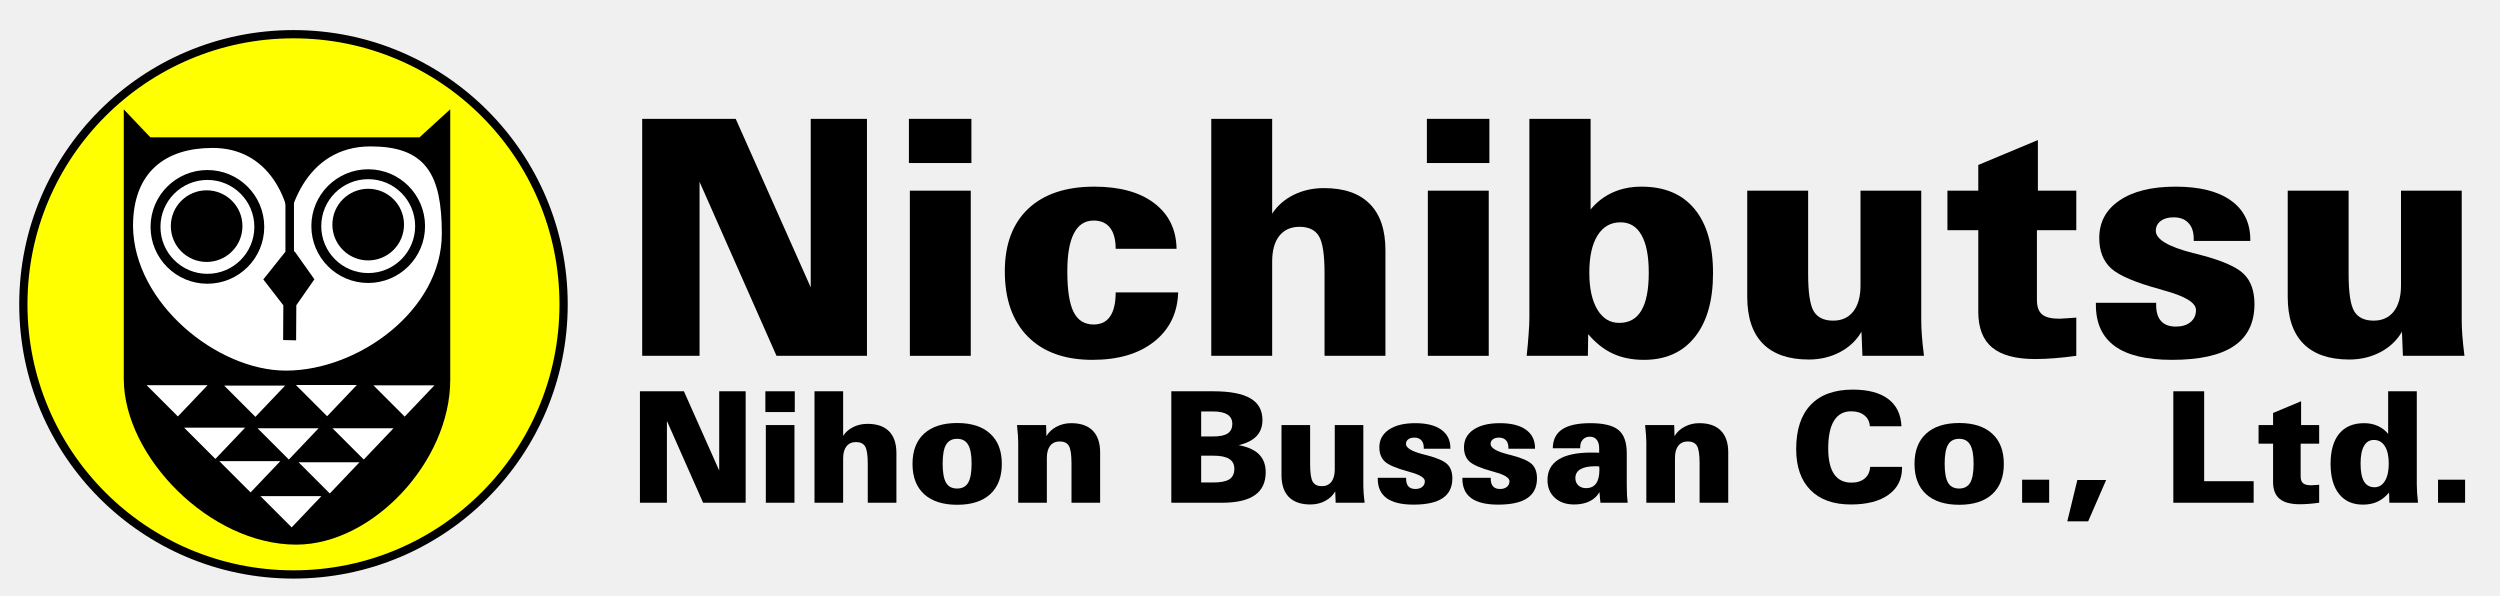
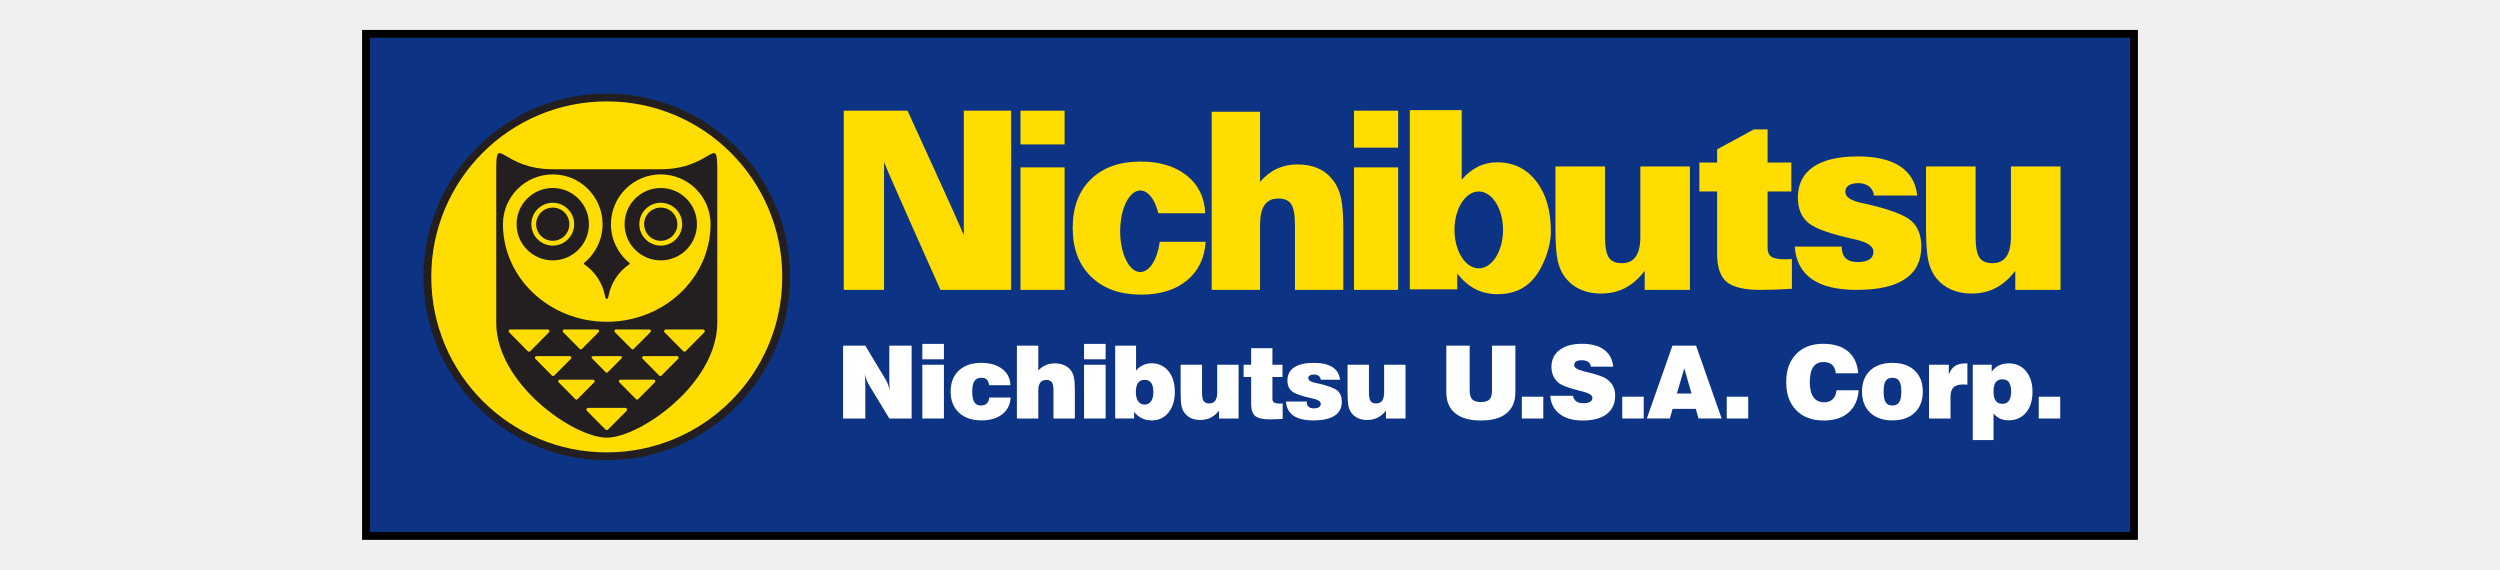
- <svg xmlns="http://www.w3.org/2000/svg" height="50mm" viewBox="0 0 744.094 177.165" width="210mm">
-   <g transform="translate(0 -875.1975)">
-     <g>
-       <path d="m191.142 981.105v-70.534h27.831l22.332 50.163v-50.163h16.737v70.534h-26.923l-22.906-51.789v51.789z" />
-       <path d="m270.523 923.722v-13.15h18.602v13.15zm.287 57.384v-49.159h18.124v49.159z" />
-       <path d="m350.669 962.217q-.287 9.229-7.173 14.681-6.838 5.404-18.363 5.404-12.338 0-19.224-6.934-6.838-6.934-6.838-19.415 0-12.003 6.934-18.602 6.982-6.599 19.702-6.599 11.381 0 17.837 4.925 6.503 4.925 6.647 13.581h-18.124q0-4.112-1.674-6.264-1.674-2.152-4.878-2.152-3.921 0-5.882 3.826-1.961 3.778-1.961 11.285 0 8.368 1.865 12.098 1.865 3.73 5.977 3.73 3.252 0 4.878-2.391 1.674-2.391 1.674-7.173z" />
-       <path d="m360.52 981.105v-70.534h18.124v28.214q2.343-3.586 6.408-5.595 4.065-2.008 8.99-2.008 8.99 0 13.629 4.686 4.686 4.686 4.686 13.82v31.418h-18.124v-24.675q0-8.177-1.674-10.951-1.674-2.774-5.786-2.774-3.873 0-6.025 2.726-2.104 2.678-2.104 7.651v28.022z" />
-       <path d="m424.694 923.722v-13.15h18.602v13.15zm.287 57.384v-49.159h18.124v49.159z" />
-       <path d="m490.733 956.335q0-7.364-2.152-11.142-2.104-3.826-6.264-3.826-4.399 0-6.838 3.921-2.439 3.921-2.439 11.046 0 6.982 2.391 10.999 2.391 3.969 6.503 3.969 4.447 0 6.599-3.682 2.2-3.682 2.2-11.285zm-36.343 24.771q.383-3.395.574-6.312.239-2.965.239-5.165v-59.057h18.219v26.97q2.774-3.347 6.599-5.069 3.826-1.722 8.56-1.722 10.281 0 15.781 6.647 5.499 6.647 5.499 19.128 0 12.242-5.451 19.032-5.404 6.743-15.111 6.743-5.26 0-9.277-1.865-4.017-1.865-7.316-5.786l-.096 6.456h-18.219z" />
-       <path d="m571.835 931.947v38.686q0 1.913.191 4.495.191 2.534.622 5.977h-18.315l-.287-7.173q-2.2 3.826-6.408 6.073-4.208 2.2-9.277 2.2-8.99 0-13.676-4.734-4.639-4.734-4.639-13.916v-31.609h18.124v24.866q0 8.225 1.674 11.046 1.674 2.774 5.786 2.774 3.826 0 5.977-2.726 2.152-2.774 2.152-7.747v-28.214z" />
-       <path d="m617.981 981.105q-3.443.478-6.551.717-3.06.239-5.691.239-8.655 0-12.816-3.443-4.112-3.443-4.112-10.616v-24.292h-9.181v-11.764h9.181v-7.651l17.741-7.412v15.063h11.429v11.764h-11.716v20.754q0 3.013 1.53 4.304 1.53 1.291 5.117 1.291.765 0 2.534-.143 1.817-.143 2.534-.191z" />
-       <path d="m641.748 965.325v.622q0 3.204 1.482 4.83 1.482 1.626 4.399 1.626 2.726 0 4.352-1.339 1.626-1.339 1.626-3.586 0-3.252-9.516-5.834-.717-.239-1.1-.335-11.094-3.013-14.633-6.217-3.539-3.252-3.539-9.038 0-7.125 6.025-11.19 6.025-4.112 16.689-4.112 10.712 0 16.45 4.112 5.786 4.112 5.786 11.668v.383h-16.833v-.574q0-3.156-1.578-4.782-1.53-1.674-4.399-1.674-2.439 0-3.873 1.1-1.435 1.1-1.435 2.917 0 3.778 11.046 6.599 1.626.43 2.439.622 9.612 2.534 12.72 5.643 3.156 3.108 3.156 8.942 0 8.368-6.121 12.481-6.073 4.112-18.458 4.112-11.333 0-16.976-4.065-5.643-4.112-5.643-12.29v-.622z" />
-       <path d="m732.701 931.947v38.686q0 1.913.191 4.495.191 2.534.622 5.977h-18.315l-.287-7.173q-2.2 3.826-6.408 6.073-4.208 2.2-9.277 2.2-8.99 0-13.676-4.734-4.639-4.734-4.639-13.916v-31.609h18.124v24.866q0 8.225 1.674 11.046 1.674 2.774 5.786 2.774 3.826 0 5.977-2.726 2.152-2.774 2.152-7.747v-28.214z" />
-     </g>
-     <circle cx="87.349" cy="965.779" fill="#ff0" r="80.4" stroke="#000" stroke-width="2.454" />
-     <path d="m38.108 910.925v76.988c0 22.499 25.099 48.118 50.042 48.118 22.055 0 44.589-24.158 44.589-47.797v-77.63l-7.378 6.736h-81.159z" fill-rule="evenodd" stroke="#000" stroke-width="2.54" />
-     <path d="m130.232 944.768c0 21.911-24.139 39.468-45.139 39.468-19.811 0-44.013-19.596-44.232-41.737 0-15.295 8.96-22.002 22.456-22.002 15.156 0 22.683 13.425 22.683 30.168 0-12.205 5.943-30.622 24.271-30.622 15.288 0 19.961 7.168 19.961 24.724z" fill="#fff" fill-rule="evenodd" stroke="#fff" stroke-width="2.54" />
-     <circle cx="61.729" cy="942.726" r="15.651" stroke="#000" stroke-width="2.54" />
-     <circle cx="61.729" cy="942.726" fill="#fff" r="12.924" stroke="#fff" stroke-width="2.098" />
-     <circle cx="61.956" cy="942.953" r="8.166" />
-     <path d="m85.546 951.403-5.557 6.975 5.614 7.259-.057 9.527 1.327.03.057-9.557 5.093-7.304-4.945-6.986z" fill-rule="evenodd" stroke="#000" stroke-width="2.54" />
-     <circle cx="109.59" cy="942.5" r="15.651" stroke="#000" stroke-width="2.54" />
-     <circle cx="109.59" cy="942.5" fill="#fff" r="12.924" stroke="#fff" stroke-width="2.098" />
-     <circle cx="109.59" cy="942.046" r="10.661" />
-     <circle cx="61.502" cy="942.5" r="10.661" />
-     <g fill="#fff" fill-rule="evenodd">
-       <path d="m43.64 989.85 9.3 9.3 8.846-9.3z" />
-       <path d="m66.719 989.964 9.3 9.3 8.846-9.3z" />
-       <path d="m54.811 1002.496 9.3 9.3 8.846-9.3z" />
-       <path d="m77.512 1022.867 9.3 9.3 8.846-9.3z" />
-       <path d="m65.284 1012.455 9.3 9.3 8.846-9.3z" />
-       <path d="m88.862 1012.776 9.3 9.3 8.846-9.3z" />
-       <path d="m88.068 989.783 9.3 9.3 8.846-9.3z" />
-       <path d="m111.148 989.896 9.3 9.3 8.846-9.3z" />
-       <path d="m76.672 1002.671 9.3 9.3 8.846-9.3z" />
-       <path d="m98.966 1002.671 9.3 9.3 8.846-9.3z" />
-     </g>
-     <path d="m86.227 951.346v-23.363" fill="none" stroke="#000" stroke-width="2.54" />
-     <g>
-       <path d="m190.469 1024.831v-33.175h13.09l10.503 23.593v-23.593h7.872v33.175h-12.663l-10.773-24.358v24.358z" />
-       <path d="m227.804 997.842v-6.185h8.749v6.185zm.135 26.99v-23.121h8.524v23.121z" />
-       <path d="m242.424 1024.831v-33.175h8.524v13.27q1.102-1.687 3.014-2.631 1.912-.945 4.228-.945 4.228 0 6.41 2.204 2.204 2.204 2.204 6.5v14.777h-8.524v-11.605q0-3.846-.787-5.151-.787-1.304-2.721-1.304-1.822 0-2.834 1.282-.99 1.26-.99 3.599v13.18z" />
-       <path d="m280.569 1013.226q0 3.913 1.012 5.645 1.012 1.732 3.284 1.732 2.272 0 3.284-1.709 1.035-1.732 1.035-5.668 0-3.936-1.035-5.668-1.012-1.754-3.284-1.754-2.249 0-3.284 1.754-1.012 1.732-1.012 5.668zm-8.974.045q0-5.825 3.441-8.997 3.464-3.171 9.874-3.171 6.365 0 9.806 3.171 3.464 3.149 3.464 8.997 0 5.848-3.464 9.019-3.441 3.149-9.806 3.149-6.41 0-9.874-3.171-3.441-3.171-3.441-8.996z" />
-       <path d="m303.06 1024.831v-18.105q0-.81-.09-2.002-.09-1.192-.27-3.014h8.659l.09 3.306q1.035-1.777 3.014-2.811 1.979-1.057 4.363-1.057 4.228 0 6.41 2.227 2.204 2.204 2.204 6.478v14.979h-8.524v-11.786q0-3.846-.787-5.151-.787-1.304-2.721-1.304-1.822 0-2.834 1.282-.99 1.26-.99 3.599v13.36z" />
-       <path d="m357.512 1018.804h3.554q3.351 0 4.836-.945 1.484-.967 1.484-3.126 0-2.002-1.529-2.946-1.529-.967-4.791-.967h-3.554zm0-13.697h3.554q2.969 0 4.341-.9 1.372-.922 1.372-2.856 0-1.844-1.439-2.766-1.439-.922-4.273-.922h-3.554zm-8.884 19.725v-33.175h12.438q7.512 0 11.088 2.092 3.599 2.092 3.599 6.478 0 2.924-1.777 4.791-1.754 1.844-5.308 2.676 4.093.742 6.073 2.744 1.979 1.979 1.979 5.33 0 4.543-3.239 6.815-3.216 2.249-9.739 2.249z" />
-       <path d="m405.778 1001.71v18.195q0 .9.09 2.114.09 1.192.292 2.811h-8.614l-.135-3.374q-1.035 1.799-3.014 2.856-1.979 1.035-4.363 1.035-4.228 0-6.433-2.227-2.182-2.227-2.182-6.545v-14.867h8.524v11.695q0 3.869.787 5.196.787 1.304 2.721 1.304 1.799 0 2.811-1.282 1.012-1.304 1.012-3.644v-13.27h8.502z" />
-       <path d="m418.508 1017.409v.292q0 1.507.697 2.272.697.765 2.069.765 1.282 0 2.047-.63.765-.63.765-1.687 0-1.529-4.476-2.744-.337-.112-.517-.157-5.218-1.417-6.882-2.924-1.664-1.529-1.664-4.251 0-3.351 2.834-5.263 2.834-1.934 7.849-1.934 5.038 0 7.737 1.934 2.721 1.934 2.721 5.488v.18h-7.917v-.27q0-1.484-.742-2.249-.72-.787-2.069-.787-1.147 0-1.822.517-.675.517-.675 1.372 0 1.777 5.196 3.104.765.202 1.147.292 4.521 1.192 5.983 2.654 1.484 1.462 1.484 4.206 0 3.936-2.879 5.87-2.856 1.934-8.682 1.934-5.33 0-7.984-1.912-2.654-1.934-2.654-5.78v-.292z" />
-       <path d="m443.699 1017.409v.292q0 1.507.697 2.272.697.765 2.069.765 1.282 0 2.047-.63.765-.63.765-1.687 0-1.529-4.476-2.744-.337-.112-.517-.157-5.218-1.417-6.882-2.924-1.664-1.529-1.664-4.251 0-3.351 2.834-5.263 2.834-1.934 7.849-1.934 5.038 0 7.737 1.934 2.721 1.934 2.721 5.488v.18h-7.917v-.27q0-1.484-.742-2.249-.72-.787-2.069-.787-1.147 0-1.822.517-.675.517-.675 1.372 0 1.777 5.196 3.104.765.202 1.147.292 4.521 1.192 5.983 2.654 1.484 1.462 1.484 4.206 0 3.936-2.879 5.87-2.856 1.934-8.682 1.934-5.33 0-7.984-1.912-2.654-1.934-2.654-5.78v-.292z" />
-       <path d="m475.974 1014.013q-.18 0-.54-.023-.36-.023-.562-.023-2.969 0-4.476.9-1.507.877-1.507 2.631 0 1.327.877 2.159.9.832 2.294.832 1.979 0 2.969-1.349 1.012-1.372 1.012-4.071 0-.427-.022-.63 0-.225-.045-.427zm.382 10.818q-.068-.517-.135-1.304-.068-.787-.157-1.867-.99 1.777-2.946 2.744-1.957.945-4.588.945-3.599 0-5.78-2.002-2.159-2.002-2.159-5.285 0-4.026 3.284-6.095 3.306-2.069 9.716-2.069.967 0 1.462.022.495 0 .922.022v-1.327q0-1.642-.742-2.542-.72-.9-2.047-.9-1.26 0-2.069.855-.787.832-.787 2.182v.405h-8.164q.045-3.779 2.789-5.623 2.766-1.844 8.367-1.844 5.915 0 8.389 2.024 2.474 2.024 2.474 6.927v9.491q0 1.754.068 2.991.068 1.214.202 2.249h-8.097z" />
-       <path d="m490.008 1024.831v-18.105q0-.81-.09-2.002-.09-1.192-.27-3.014h8.659l.09 3.306q1.035-1.777 3.014-2.811 1.979-1.057 4.363-1.057 4.228 0 6.41 2.227 2.204 2.204 2.204 6.478v14.979h-8.524v-11.786q0-3.846-.787-5.151-.787-1.304-2.721-1.304-1.822 0-2.834 1.282-.99 1.26-.99 3.599v13.36z" />
-       <path d="m566.119 1014.148v.315q0 5.106-4.048 8.007-4.026 2.879-11.201 2.879-7.76 0-12.01-4.296-4.251-4.318-4.251-12.168 0-8.659 4.318-13.18 4.318-4.543 12.55-4.543 6.837 0 10.526 2.789 3.711 2.789 3.936 8.119h-9.401q-.135-2.069-1.642-3.261-1.484-1.192-3.936-1.192-3.351 0-5.083 2.789-1.732 2.789-1.732 8.254 0 5.061 1.732 7.625 1.754 2.564 5.173 2.564 2.474 0 3.958-1.237 1.484-1.26 1.619-3.464z" />
-       <path d="m578.804 1013.226q0 3.913 1.012 5.645 1.012 1.732 3.284 1.732 2.272 0 3.284-1.709 1.035-1.732 1.035-5.668 0-3.936-1.035-5.668-1.012-1.754-3.284-1.754-2.249 0-3.284 1.754-1.012 1.732-1.012 5.668zm-8.974.045q0-5.825 3.441-8.997 3.464-3.171 9.874-3.171 6.365 0 9.806 3.171 3.464 3.149 3.464 8.997 0 5.848-3.464 9.019-3.441 3.149-9.806 3.149-6.41 0-9.874-3.171-3.441-3.171-3.441-8.996z" />
-       <path d="m601.858 1024.831v-6.86h8.052v6.86z" />
-       <path d="m615.307 1030.364 2.991-12.303h8.569l-5.353 12.303z" />
-       <path d="m646.863 1024.831v-33.175h9.176v26.765h14.732v6.41z" />
-       <path d="m690.271 1024.831q-1.619.225-3.081.337-1.439.112-2.676.112-4.071 0-6.028-1.619-1.934-1.619-1.934-4.993v-11.426h-4.318v-5.533h4.318v-3.599l8.344-3.486v7.085h5.375v5.533h-5.51v9.761q0 1.417.72 2.024.72.607 2.407.607.36 0 1.192-.067.855-.067 1.192-.09v5.353z" />
-       <path d="m702.596 1013.181q0 3.576 1.012 5.308 1.035 1.732 3.149 1.732 1.934 0 3.081-1.867 1.147-1.889 1.147-5.173 0-3.351-1.17-5.196-1.17-1.844-3.261-1.844-1.934 0-2.946 1.799-1.012 1.777-1.012 5.24zm8.569 11.65-.09-3.036q-1.552 1.844-3.441 2.721-1.867.877-4.341.877-4.588 0-7.107-3.171-2.519-3.194-2.519-8.951 0-5.87 2.564-8.997 2.587-3.126 7.422-3.126 2.227 0 4.071.832 1.844.832 3.081 2.362v-12.685h8.524v27.777q0 1.035.09 2.429.09 1.372.27 2.969h-8.524z" />
-       <path d="m725.65 1024.831v-6.86h8.052v6.86z" />
+ <svg xmlns="http://www.w3.org/2000/svg" version="1.1" id="Layer_2_1_" x="0px" y="0px" width="566.929px" height="129.21px" viewBox="0 0 566.929 129.21" enable-background="new 0 0 566.929 129.21" xml:space="preserve">
+   <defs id="defs56" />
+   <g id="g5605">
+     <g id="g5295" transform="matrix(1.874623,0,0,1.874623,-3094.472,-78.52928)">
+       <g id="g5369" transform="matrix(0.4711948,0,0,0.4711948,1066.761,-698.8142)">
+         <g id="g5491" transform="translate(2664.909,446.3612)">
+           <rect style="color:#000000;clip-rule:nonzero;display:inline;overflow:visible;visibility:visible;opacity:1;isolation:auto;mix-blend-mode:normal;color-interpolation:sRGB;color-interpolation-filters:linearRGB;solid-color:#000000;solid-opacity:1;vector-effect:none;fill:#0d3484;fill-opacity:1;fill-rule:nonzero;stroke:#000000;stroke-width:2;stroke-linecap:butt;stroke-linejoin:miter;stroke-miterlimit:4;stroke-dasharray:none;stroke-dashoffset:0;stroke-opacity:1;color-rendering:auto;image-rendering:auto;shape-rendering:auto;text-rendering:auto;enable-background:accumulate" id="rect5238" width="453.906" height="128.906" x="-1331.641" y="1134.297" />
+           <g id="g5418">
+             <g transform="matrix(2.540675,0,0,-2.540675,-1208.983,1200.035)" id="g4739" style="fill:#ffdd00;fill-opacity:1">
+               <path id="path4741" style="fill:#ffdd00;fill-opacity:1;fill-rule:nonzero;stroke:none" d="m 0,0 v 18.11 h 6.44 c 0,0 5.499,-11.98 5.692,-12.595 V 18.11 h 4.782 V 0 H 9.771 c 0,0 -5.516,12.335 -5.699,12.917 L 4.072,0 Z" />
+             </g>
+             <path id="path4743" style="fill:#ffdd00;fill-opacity:1;fill-rule:nonzero;stroke:none;stroke-width:2.541" d="m -1163.614,1154.024 h 11.321 v 8.661 h -11.321 z m 0,14.556 h 11.321 v 31.456 h -11.321 z" />
+             <g transform="matrix(2.540675,0,0,-2.540675,-1114.524,1200.035)" id="g4745" style="fill:#ffdd00;fill-opacity:1">
+               <path id="path4747" style="fill:#ffdd00;fill-opacity:1;fill-rule:nonzero;stroke:none" d="M 0,0 V 18.005 H 4.886 V 10.91 c 0.501,0.592 1.066,1.035 1.696,1.329 0.632,0.292 1.328,0.439 2.088,0.439 0.788,0 1.481,-0.133 2.081,-0.397 0.599,-0.266 1.103,-0.667 1.516,-1.204 0.376,-0.481 0.641,-1.076 0.798,-1.785 C 13.222,8.584 13.3,7.467 13.3,5.944 V 0 H 8.414 v 6.574 c 0,1.013 -0.126,1.709 -0.379,2.089 -0.252,0.38 -0.684,0.57 -1.297,0.57 -0.632,0 -1.098,-0.22 -1.4,-0.661 C 5.036,8.13 4.886,7.455 4.886,6.549 V 0 Z" />
+             </g>
+             <path id="path4749" style="fill:#ffdd00;fill-opacity:1;fill-rule:nonzero;stroke:none;stroke-width:2.541" d="m -1077.984,1154.024 h 11.319 v 9.489 h -11.319 z m 0,14.556 h 11.319 v 31.456 h -11.319 z" />
+             <g transform="matrix(2.540675,0,0,-2.540675,-971.8076,1189.227)" id="g4751" style="fill:#ffdd00;fill-opacity:1">
+               <path id="path4753" style="fill:#ffdd00;fill-opacity:1;fill-rule:nonzero;stroke:none" d="m 0,0 c 0,-0.424 0.126,-0.724 0.378,-0.898 0.253,-0.174 0.701,-0.26 1.348,-0.26 0.186,0 0.329,0.002 0.426,0.005 0.099,0.004 0.2,0.01 0.302,0.018 v -3.01 C 1.819,-4.182 1.241,-4.208 0.723,-4.227 0.205,-4.246 -0.278,-4.254 -0.728,-4.254 c -1.625,0 -2.759,0.267 -3.404,0.804 -0.644,0.539 -0.968,1.481 -0.968,2.829 V 5.695 H -6.894 V 8.616 H -5.1 v 1.333 l 3.719,2.018 H 0 V 8.616 H 2.398 V 5.695 H 0 Z" />
+             </g>
+             <g transform="matrix(2.540675,0,0,-2.540675,-964.8355,1188.912)" id="g4755" style="fill:#ffdd00;fill-opacity:1">
+               <path id="path4757" style="fill:#ffdd00;fill-opacity:1;fill-rule:nonzero;stroke:none" d="m 0,0 h 4.744 c 0,-0.526 0.135,-0.917 0.402,-1.176 0.269,-0.259 0.672,-0.388 1.209,-0.388 0.518,0 0.916,0.088 1.188,0.264 0.272,0.176 0.41,0.434 0.41,0.771 0,0.56 -0.606,0.973 -1.817,1.241 C 6.028,0.735 5.948,0.754 5.895,0.77 3.587,1.273 2.081,1.815 1.375,2.396 0.67,2.976 0.316,3.829 0.316,4.951 c 0,1.354 0.516,2.385 1.546,3.094 1.033,0.708 2.538,1.063 4.52,1.063 1.83,0 3.249,-0.332 4.258,-0.993 1.009,-0.663 1.589,-1.647 1.741,-2.955 H 7.998 C 7.962,5.541 7.801,5.845 7.514,6.071 7.227,6.298 6.868,6.41 6.437,6.41 6.007,6.41 5.679,6.334 5.449,6.182 5.221,6.03 5.106,5.811 5.106,5.521 5.106,5.016 5.662,4.642 6.777,4.401 7.071,4.338 7.289,4.292 7.432,4.26 9.667,3.735 11.118,3.178 11.786,2.587 c 0.667,-0.59 1.001,-1.457 1.001,-2.6 0,-1.444 -0.547,-2.532 -1.645,-3.265 -1.098,-0.733 -2.72,-1.1 -4.869,-1.1 -1.988,0 -3.504,0.364 -4.547,1.09 C 0.682,-2.559 0.106,-1.464 0,0" />
+             </g>
+             <g transform="matrix(2.540675,0,0,-2.540675,-1127.855,1187.683)" id="g4759" style="fill:#ffdd00;fill-opacity:1">
+               <path id="path4761" style="fill:#ffdd00;fill-opacity:1;fill-rule:nonzero;stroke:none" d="m 0,0 c -0.231,-1.76 -1.023,-3.057 -1.966,-3.057 -1.124,0 -2.036,1.844 -2.036,4.12 0,2.275 0.912,4.12 2.036,4.12 0.802,0 1.493,-0.938 1.825,-2.299 H 4.591 C 4.529,4.478 3.908,5.748 2.729,6.692 1.55,7.634 -0.004,8.106 -1.928,8.106 -4.061,8.106 -5.74,7.508 -6.963,6.312 -8.188,5.115 -8.799,3.479 -8.799,1.4 c 0,-2.078 0.621,-3.72 1.862,-4.928 1.242,-1.209 2.925,-1.812 5.05,-1.812 1.927,0 3.468,0.476 4.627,1.43 1.158,0.953 1.789,2.256 1.895,3.91 z" />
+             </g>
+             <g transform="matrix(2.540675,0,0,-2.540675,-1031.223,1172.129)" id="g4763" style="fill:#ffdd00;fill-opacity:1">
+               <path id="path4765" style="fill:#ffdd00;fill-opacity:1;fill-rule:nonzero;stroke:none" d="m 0,0 c -0.992,1.273 -2.308,1.909 -3.948,1.909 -0.69,0 -1.333,-0.147 -1.93,-0.442 C -6.476,1.171 -7.025,0.734 -7.523,0.152 v 7.03 h -5.242 v -18.109 h 4.791 v 1.607 c 0.543,-0.707 1.151,-1.234 1.822,-1.579 0.672,-0.344 1.427,-0.518 2.27,-0.518 1.614,0 2.956,0.605 3.896,1.916 0.745,1.038 1.474,2.821 1.474,4.414 C 1.488,-2.969 0.992,-1.272 0,0 m -5.8,-8.806 c -1.353,0 -2.452,1.74 -2.452,3.885 0,2.145 1.099,3.883 2.452,3.883 1.355,0 2.453,-1.738 2.453,-3.883 0,-2.145 -1.098,-3.885 -2.453,-3.885" />
+             </g>
+             <g transform="matrix(2.540675,0,0,-2.540675,-896.6069,1168.355)" id="g4767" style="fill:#ffdd00;fill-opacity:1">
+               <path id="path4769" style="fill:#ffdd00;fill-opacity:1;fill-rule:nonzero;stroke:none" d="m 0,0 v -12.468 h -4.571 v 1.917 c -0.595,-0.774 -1.252,-1.348 -1.974,-1.723 -0.723,-0.375 -1.54,-0.563 -2.454,-0.563 -0.757,0 -1.439,0.133 -2.042,0.399 -0.603,0.265 -1.114,0.66 -1.535,1.183 -0.364,0.465 -0.625,1.036 -0.78,1.708 -0.155,0.672 -0.233,1.799 -0.233,3.384 V 0 h 5.008 v -7.119 c 0,-1 0.128,-1.694 0.384,-2.076 0.254,-0.384 0.692,-0.575 1.313,-0.575 0.629,0 1.099,0.221 1.409,0.665 0.31,0.444 0.465,1.114 0.465,2.01 V 0 Z" />
+             </g>
+             <g transform="matrix(2.540675,0,0,-2.540675,-991.7459,1168.355)" id="g4771" style="fill:#ffdd00;fill-opacity:1">
+               <path id="path4773" style="fill:#ffdd00;fill-opacity:1;fill-rule:nonzero;stroke:none" d="m 0,0 v -12.468 h -4.572 v 1.917 c -0.595,-0.774 -1.251,-1.348 -1.974,-1.723 -0.721,-0.375 -1.539,-0.563 -2.453,-0.563 -0.758,0 -1.439,0.133 -2.043,0.399 -0.602,0.265 -1.113,0.66 -1.534,1.183 -0.365,0.465 -0.626,1.036 -0.781,1.708 -0.156,0.672 -0.232,1.799 -0.232,3.384 V 0 h 5.009 v -7.119 c 0,-1 0.126,-1.694 0.382,-2.076 0.255,-0.384 0.693,-0.575 1.314,-0.575 0.629,0 1.099,0.221 1.409,0.665 0.31,0.444 0.465,1.114 0.465,2.01 V 0 Z" />
+             </g>
+           </g>
+           <g id="g5234" transform="translate(-36.71875,-0.78125)">
+             <g transform="matrix(2.648834,0,0,-2.648834,-1187.053,1197.475)" id="g4711">
+               <path id="path4713" style="fill:#ffdd00;fill-opacity:1;fill-rule:nonzero;stroke:none" d="m 0,0 c 0,-9.603 -7.784,-17.388 -17.389,-17.388 -9.601,0 -17.385,7.785 -17.385,17.388 0,9.602 7.784,17.386 17.385,17.386 C -7.784,17.386 0,9.602 0,0" />
+             </g>
+             <path d="m -1187.053,1197.475 c 0,25.437 -20.619,46.058 -46.06,46.058 -25.431,0 -46.05,-20.621 -46.05,-46.058 0,-25.434 20.619,-46.053 46.05,-46.053 25.442,0 46.06,20.619 46.06,46.053 z" style="fill:none;stroke:#231f20;stroke-width:2;stroke-linecap:butt;stroke-linejoin:miter;stroke-miterlimit:4;stroke-dasharray:none;stroke-opacity:1" id="path4717" />
+             <g transform="matrix(2.648834,0,0,-2.648834,-1246.973,1174.657)" id="g4723">
+               <path id="path4725" style="fill:#231f20;fill-opacity:1;fill-rule:nonzero;stroke:none" d="m 0,0 c -1.937,0 -3.508,-1.57 -3.508,-3.507 0,-1.938 1.571,-3.508 3.508,-3.508 1.937,0 3.507,1.57 3.507,3.508 C 3.507,-1.57 1.937,0 0,0 m 0,-5.583 c -1.146,0 -2.076,0.929 -2.076,2.076 0,1.147 0.93,2.076 2.076,2.076 1.146,0 2.076,-0.929 2.076,-2.076 0,-1.147 -0.93,-2.076 -2.076,-2.076" />
+             </g>
+             <g transform="matrix(2.532818,0,0,-2.532818,-1214.983,1183.947)" id="g4727">
+               <path id="path4729" style="fill:#231f20;fill-opacity:1;fill-rule:nonzero;stroke:none" d="m 0,0 c 0,-0.93 -0.754,-1.684 -1.684,-1.684 -0.929,0 -1.683,0.754 -1.683,1.684 0,0.93 0.754,1.683 1.683,1.683 C -0.754,1.683 0,0.93 0,0" />
+             </g>
+             <g transform="matrix(2.648834,0,0,-2.648834,-1219.248,1174.657)" id="g4731">
+               <path id="path4733" style="fill:#231f20;fill-opacity:1;fill-rule:nonzero;stroke:none" d="m 0,0 c -1.937,0 -3.507,-1.57 -3.507,-3.507 0,-1.938 1.57,-3.508 3.507,-3.508 1.937,0 3.508,1.57 3.508,3.508 C 3.508,-1.57 1.937,0 0,0 m 0,-5.583 c -1.146,0 -2.076,0.929 -2.076,2.076 0,1.147 0.93,2.076 2.076,2.076 1.146,0 2.077,-0.929 2.077,-2.076 0,-1.147 -0.931,-2.076 -2.077,-2.076" />
+             </g>
+             <g transform="matrix(2.648834,0,0,-2.648834,-1219.23,1169.839)" id="g4735">
+               <path id="path4737" style="fill:#231f20;fill-opacity:1;fill-rule:nonzero;stroke:none" d="m 0,0 h -10.477 c -4.908,0 -5.475,3.513 -5.475,0 v -14.871 c 0,-5.916 7.499,-11.144 10.711,-11.144 3.213,0 10.713,5.228 10.713,11.144 L 5.472,0 C 5.472,3.513 4.904,0 0,0 m -12.653,-17.635 c -0.032,-0.032 -0.074,-0.05 -0.118,-0.05 -0.046,0 -0.088,0.018 -0.121,0.05 l -1.801,1.82 c -0.048,0.046 -0.064,0.12 -0.037,0.183 0.026,0.062 0.087,0.104 0.156,0.104 h 3.605 c 0.067,0 0.129,-0.042 0.156,-0.104 0.026,-0.063 0.01,-0.137 -0.038,-0.183 z m 2.214,-2.413 c -0.04,0 -0.079,0.018 -0.108,0.045 l -1.615,1.632 c -0.043,0.044 -0.057,0.108 -0.033,0.164 0.024,0.057 0.079,0.093 0.14,0.093 h 3.233 c 0.06,0 0.116,-0.036 0.139,-0.093 0.023,-0.056 0.01,-0.12 -0.033,-0.164 l -1.616,-1.632 c -0.028,-0.027 -0.066,-0.045 -0.107,-0.045 m 6.542,1.934 c 0.05,0 0.096,-0.03 0.117,-0.076 0.018,-0.047 0.009,-0.102 -0.028,-0.137 l -1.343,-1.358 c -0.024,-0.023 -0.056,-0.036 -0.091,-0.036 -0.033,0 -0.065,0.013 -0.088,0.036 l -1.344,1.358 c -0.036,0.035 -0.047,0.09 -0.027,0.137 0.019,0.046 0.065,0.076 0.115,0.076 z m -0.59,2.492 c 0.024,0.057 0.079,0.094 0.14,0.094 h 3.233 c 0.061,0 0.116,-0.037 0.139,-0.094 0.024,-0.057 0.01,-0.121 -0.032,-0.164 l -1.616,-1.631 c -0.028,-0.029 -0.067,-0.045 -0.107,-0.045 -0.041,0 -0.08,0.016 -0.108,0.045 l -1.616,1.631 c -0.043,0.043 -0.055,0.107 -0.033,0.164 m -1.541,-0.164 -1.617,-1.631 c -0.028,-0.029 -0.066,-0.045 -0.107,-0.045 -0.039,0 -0.078,0.016 -0.106,0.045 l -1.617,1.631 c -0.043,0.043 -0.056,0.107 -0.032,0.164 0.024,0.057 0.078,0.094 0.139,0.094 h 3.232 c 0.062,0 0.117,-0.037 0.14,-0.094 0.023,-0.057 0.011,-0.121 -0.032,-0.164 m -2.153,-6.54 c -0.04,0 -0.079,0.016 -0.107,0.046 l -1.616,1.629 c -0.042,0.044 -0.056,0.109 -0.033,0.166 0.024,0.056 0.08,0.091 0.14,0.091 h 3.233 c 0.061,0 0.116,-0.035 0.14,-0.091 0.023,-0.057 0.01,-0.122 -0.033,-0.166 l -1.616,-1.629 c -0.029,-0.03 -0.067,-0.046 -0.108,-0.046 m 4.863,-1.091 -1.803,-1.818 c -0.031,-0.033 -0.075,-0.049 -0.12,-0.049 -0.045,0 -0.088,0.016 -0.119,0.049 l -1.803,1.818 c -0.048,0.049 -0.062,0.121 -0.035,0.184 0.025,0.063 0.087,0.103 0.155,0.103 h 3.605 c 0.068,0 0.128,-0.04 0.155,-0.103 0.026,-0.063 0.012,-0.135 -0.035,-0.184 m 2.741,2.766 -1.618,-1.629 c -0.029,-0.03 -0.066,-0.046 -0.106,-0.046 -0.041,0 -0.079,0.016 -0.107,0.046 l -1.616,1.629 c -0.043,0.044 -0.056,0.109 -0.034,0.166 0.024,0.056 0.079,0.091 0.141,0.091 h 3.232 c 0.061,0 0.116,-0.035 0.139,-0.091 0.024,-0.057 0.011,-0.122 -0.031,-0.166 m 2.257,2.28 -1.617,-1.632 c -0.028,-0.027 -0.066,-0.045 -0.107,-0.045 -0.04,0 -0.079,0.018 -0.107,0.045 l -1.617,1.632 c -0.042,0.044 -0.054,0.108 -0.031,0.164 0.024,0.057 0.078,0.093 0.139,0.093 h 3.232 c 0.063,0 0.117,-0.036 0.141,-0.093 0.022,-0.056 0.01,-0.12 -0.033,-0.164 m 2.532,2.556 -1.803,-1.82 c -0.031,-0.032 -0.074,-0.05 -0.119,-0.05 -0.046,0 -0.088,0.018 -0.119,0.05 l -1.803,1.82 c -0.048,0.046 -0.062,0.12 -0.036,0.183 0.026,0.062 0.088,0.104 0.155,0.104 h 3.606 c 0.067,0 0.129,-0.042 0.155,-0.104 0.026,-0.063 0.012,-0.137 -0.036,-0.183 m -9.453,1.029 c -5.546,0 -10.06,4.244 -10.06,9.46 0,2.661 2.165,4.826 4.827,4.826 2.662,0 4.827,-2.165 4.827,-4.826 0,-1.46 -0.651,-2.826 -1.786,-3.748 -0.021,-0.017 -0.032,-0.043 -0.031,-0.069 0.001,-0.026 0.014,-0.051 0.036,-0.066 1.059,-0.725 1.774,-1.812 2.016,-3.065 0.035,-0.188 0.075,-0.295 0.171,-0.295 0.096,0 0.135,0.107 0.172,0.295 0.241,1.253 0.957,2.341 2.016,3.066 0.021,0.015 0.034,0.04 0.035,0.066 0.002,0.026 -0.009,0.053 -0.03,0.069 -1.135,0.922 -1.785,2.288 -1.785,3.747 0,2.661 2.165,4.826 4.826,4.826 2.662,0 4.827,-2.165 4.827,-4.826 0,-5.216 -4.513,-9.46 -10.061,-9.46" />
+             </g>
+             <g id="g5172" transform="matrix(2.532818,0,0,-2.532818,-1242.71,1183.947)">
+               <path d="m 0,0 c 0,-0.93 -0.754,-1.684 -1.684,-1.684 -0.929,0 -1.683,0.754 -1.683,1.684 0,0.93 0.754,1.683 1.683,1.683 C -0.754,1.683 0,0.93 0,0" style="fill:#231f20;fill-opacity:1;fill-rule:nonzero;stroke:none" id="path5170" />
+             </g>
+           </g>
+           <g id="g5296" transform="matrix(1.000101,0,0,1.000101,-2.221399,2.794527)">
+             <g style="fill:#ffffff" transform="matrix(2.562915,0,0,-2.562915,-1206.811,1230.133)" id="g4775">
+               <path id="path4777" style="fill:#ffffff;fill-opacity:1;fill-rule:nonzero;stroke:none" d="M 0,0 V 7.294 H 2.225 L 4.264,3.901 C 4.326,3.805 4.393,3.67 4.463,3.495 4.534,3.32 4.609,3.109 4.688,2.861 4.669,2.99 4.653,3.133 4.644,3.287 4.634,3.442 4.63,3.631 4.63,3.852 V 7.294 H 6.865 V 0 H 4.63 L 2.591,3.367 C 2.528,3.466 2.46,3.605 2.385,3.788 2.311,3.97 2.236,4.178 2.161,4.412 2.184,4.283 2.2,4.148 2.211,4.008 2.22,3.867 2.225,3.67 2.225,3.416 V 0 Z" />
+             </g>
+             <path id="path4779" style="fill:#ffffff;fill-opacity:1;fill-rule:nonzero;stroke:none;stroke-width:2.563" d="m -1186.472,1210.981 h 5.543 v 3.955 h -5.543 z m 0,5.354 h 5.543 v 13.799 h -5.543 z" />
+             <g style="fill:#ffffff" transform="matrix(2.562915,0,0,-2.562915,-1169.278,1224.757)" id="g4781">
+               <path id="path4783" style="fill:#ffffff;fill-opacity:1;fill-rule:nonzero;stroke:none" d="m 0,0 h 2.142 c -0.046,-0.708 -0.33,-1.267 -0.85,-1.675 -0.52,-0.408 -1.21,-0.612 -2.071,-0.612 -0.953,0 -1.708,0.259 -2.263,0.775 -0.554,0.518 -0.83,1.223 -0.83,2.114 0,0.89 0.273,1.591 0.82,2.104 0.548,0.513 1.299,0.769 2.253,0.769 0.864,0 1.561,-0.202 2.088,-0.606 C 1.817,2.465 2.094,1.922 2.12,1.24 H -0.021 C -0.044,1.492 -0.119,1.68 -0.248,1.802 -0.377,1.924 -0.564,1.984 -0.812,1.984 -1.121,1.984 -1.349,1.873 -1.493,1.65 -1.639,1.43 -1.71,1.078 -1.71,0.602 c 0,-0.485 0.069,-0.838 0.21,-1.063 0.14,-0.224 0.363,-0.336 0.67,-0.336 0.247,0 0.44,0.068 0.581,0.201 C -0.109,-0.461 -0.026,-0.262 0,0" />
+             </g>
+             <g style="fill:#ffffff" transform="matrix(2.562915,0,0,-2.562915,-1162.19,1230.133)" id="g4785">
+               <path id="path4787" style="fill:#ffffff;fill-opacity:1;fill-rule:nonzero;stroke:none" d="M 0,0 V 7.294 H 2.141 V 4.805 C 2.359,5.045 2.605,5.225 2.88,5.343 3.155,5.461 3.459,5.52 3.793,5.52 4.135,5.52 4.437,5.467 4.696,5.359 4.957,5.252 5.178,5.09 5.359,4.872 5.521,4.678 5.636,4.437 5.703,4.15 5.771,3.864 5.804,3.413 5.804,2.797 V 0 H 3.663 V 2.787 C 3.663,3.196 3.609,3.479 3.501,3.631 3.393,3.785 3.205,3.862 2.939,3.862 2.67,3.862 2.47,3.773 2.339,3.595 2.207,3.416 2.141,3.144 2.141,2.777 V 0 Z" />
+             </g>
+             <path id="path4789" style="fill:#ffffff;fill-opacity:1;fill-rule:nonzero;stroke:none;stroke-width:2.563" d="m -1144.956,1210.981 h 5.541 v 3.955 h -5.541 z m 0,5.354 h 5.541 v 13.799 h -5.541 z" />
+             <g style="fill:#ffffff" transform="matrix(2.562915,0,0,-2.562915,-1131.107,1220.99)" id="g4791">
+               <path id="path4793" style="fill:#ffffff;fill-opacity:1;fill-rule:nonzero;stroke:none" d="m 0,0 c 0.144,0.202 0.365,0.305 0.666,0.305 0.297,0 0.516,-0.101 0.657,-0.303 0.143,-0.202 0.213,-0.515 0.213,-0.939 0,-0.39 -0.076,-0.693 -0.229,-0.911 -0.154,-0.216 -0.368,-0.325 -0.641,-0.325 -0.277,0 -0.493,0.11 -0.648,0.328 -0.156,0.219 -0.233,0.522 -0.233,0.908 0,0.42 0.071,0.733 0.215,0.937 m -0.388,-3.567 v 0.66 c 0.231,-0.287 0.492,-0.5 0.783,-0.641 0.291,-0.14 0.617,-0.209 0.98,-0.209 0.693,0 1.253,0.261 1.677,0.783 0.424,0.523 0.636,1.213 0.636,2.075 0,0.867 -0.213,1.56 -0.641,2.082 C 2.619,1.703 2.052,1.964 1.345,1.964 1.048,1.964 0.771,1.903 0.511,1.782 0.252,1.661 0.017,1.481 -0.195,1.243 v 2.484 h -2.089 v -7.294 z" />
+             </g>
+             <g style="fill:#ffffff" transform="matrix(2.562915,0,0,-2.562915,-1105.283,1216.335)" id="g4795">
+               <path id="path4797" style="fill:#ffffff;fill-opacity:1;fill-rule:nonzero;stroke:none" d="m 0,0 v -5.384 h -1.958 v 0.787 c -0.251,-0.316 -0.53,-0.551 -0.839,-0.705 -0.307,-0.153 -0.656,-0.229 -1.045,-0.229 -0.327,0 -0.618,0.053 -0.875,0.162 -0.257,0.109 -0.475,0.271 -0.652,0.485 -0.159,0.192 -0.271,0.425 -0.337,0.7 -0.065,0.276 -0.099,0.738 -0.099,1.388 V 0 h 2.141 v -2.786 c 0,-0.41 0.055,-0.694 0.163,-0.852 0.108,-0.156 0.296,-0.236 0.562,-0.236 0.265,0 0.464,0.092 0.597,0.273 0.134,0.182 0.2,0.457 0.2,0.825 V 0 Z" />
+             </g>
+             <g style="fill:#ffffff" transform="matrix(2.562915,0,0,-2.562915,-1096.603,1225.017)" id="g4799">
+               <path id="path4801" style="fill:#ffffff;fill-opacity:1;fill-rule:nonzero;stroke:none" d="m 0,0 c 0,-0.182 0.053,-0.31 0.159,-0.385 0.106,-0.074 0.295,-0.111 0.567,-0.111 0.079,0 0.139,0.001 0.181,0.002 0.041,0.002 0.082,0.006 0.121,0.008 V -2.034 C 0.764,-2.049 0.522,-2.062 0.307,-2.07 0.09,-2.076 -0.112,-2.081 -0.301,-2.081 c -0.68,0 -1.157,0.114 -1.426,0.341 -0.269,0.226 -0.404,0.625 -0.404,1.194 V 2.16 h -0.756 v 1.228 h 0.756 V 5.046 H 0 V 3.388 H 1.008 V 2.16 H 0 Z" />
+             </g>
+             <g style="fill:#ffffff" transform="matrix(2.562915,0,0,-2.562915,-1093.124,1225.778)" id="g4803">
+               <path id="path4805" style="fill:#ffffff;fill-opacity:1;fill-rule:nonzero;stroke:none" d="m 0,0 h 2.079 c 0,-0.229 0.059,-0.4 0.176,-0.514 0.117,-0.112 0.294,-0.169 0.53,-0.169 0.225,0 0.398,0.038 0.519,0.115 0.121,0.076 0.181,0.187 0.181,0.334 0,0.241 -0.265,0.42 -0.797,0.535 C 2.641,0.312 2.604,0.32 2.578,0.326 1.571,0.541 0.914,0.771 0.607,1.018 0.3,1.266 0.147,1.627 0.147,2.105 c 0,0.576 0.225,1.016 0.676,1.317 0.45,0.301 1.107,0.451 1.971,0.451 0.802,0 1.423,-0.142 1.863,-0.424 C 5.098,3.165 5.351,2.744 5.416,2.184 H 3.485 C 3.469,2.344 3.399,2.471 3.276,2.566 3.152,2.66 2.998,2.708 2.812,2.708 2.625,2.708 2.481,2.677 2.384,2.611 2.285,2.549 2.236,2.455 2.236,2.334 2.236,2.121 2.479,1.965 2.965,1.861 3.094,1.836 3.191,1.816 3.257,1.803 4.23,1.579 4.863,1.34 5.156,1.088 5.449,0.836 5.595,0.465 5.595,-0.023 c 0,-0.617 -0.241,-1.082 -0.72,-1.396 -0.479,-0.313 -1.189,-0.47 -2.13,-0.47 -0.87,0 -1.534,0.157 -1.991,0.471 C 0.298,-1.104 0.046,-0.631 0,0" />
+             </g>
+             <g style="fill:#ffffff" transform="matrix(2.562915,0,0,-2.562915,-1062.434,1216.335)" id="g4807">
+               <path id="path4809" style="fill:#ffffff;fill-opacity:1;fill-rule:nonzero;stroke:none" d="m 0,0 v -5.384 h -1.958 v 0.787 c -0.251,-0.316 -0.529,-0.551 -0.838,-0.705 -0.308,-0.153 -0.656,-0.229 -1.046,-0.229 -0.326,0 -0.618,0.053 -0.875,0.162 -0.258,0.109 -0.474,0.271 -0.652,0.485 -0.158,0.192 -0.271,0.425 -0.337,0.7 -0.065,0.276 -0.1,0.738 -0.1,1.388 V 0 h 2.143 v -2.786 c 0,-0.41 0.054,-0.694 0.162,-0.852 0.108,-0.156 0.296,-0.236 0.562,-0.236 0.266,0 0.465,0.092 0.598,0.273 0.133,0.182 0.199,0.457 0.199,0.825 V 0 Z" />
+             </g>
+             <g style="fill:#ffffff" transform="matrix(2.562915,0,0,-2.562915,-1051.96,1211.439)" id="g4811">
+               <path id="path4813" style="fill:#ffffff;fill-opacity:1;fill-rule:nonzero;stroke:none" d="m 0,0 h 2.34 v -4.493 c 0,-0.416 0.088,-0.713 0.261,-0.889 0.173,-0.177 0.462,-0.265 0.87,-0.265 0.396,0 0.68,0.086 0.85,0.259 0.17,0.174 0.254,0.471 0.254,0.895 V 0 H 6.916 V -4.677 C 6.916,-5.591 6.622,-6.29 6.033,-6.771 5.444,-7.253 4.59,-7.494 3.471,-7.494 2.346,-7.494 1.485,-7.253 0.892,-6.769 0.297,-6.285 0,-5.588 0,-4.677 Z" />
+             </g>
+             <path id="path4815" style="fill:#ffffff;fill-opacity:1;fill-rule:nonzero;stroke:none;stroke-width:2.563" d="m -1032.577,1224.541 h 5.513 v 5.592 h -5.513 z" />
+             <g style="fill:#ffffff" transform="matrix(2.562915,0,0,-2.562915,-1025.294,1224.299)" id="g4817">
+               <path id="path4819" style="fill:#ffffff;fill-opacity:1;fill-rule:nonzero;stroke:none" d="m 0,0 h 2.277 c 0.064,-0.265 0.177,-0.455 0.341,-0.57 0.164,-0.117 0.408,-0.175 0.734,-0.175 0.273,0 0.488,0.047 0.644,0.142 C 4.152,-0.51 4.23,-0.38 4.23,-0.215 4.23,0.051 3.901,0.266 3.244,0.431 3.111,0.464 3.012,0.488 2.942,0.505 2.405,0.644 1.978,0.771 1.659,0.884 1.343,0.997 1.11,1.104 0.966,1.202 0.686,1.404 0.477,1.645 0.336,1.925 0.195,2.206 0.125,2.526 0.125,2.886 c 0,0.722 0.273,1.29 0.817,1.702 0.544,0.413 1.292,0.618 2.246,0.618 0.936,0 1.672,-0.196 2.21,-0.592 C 5.936,4.22 6.238,3.655 6.309,2.918 H 4.083 C 4.047,3.133 3.953,3.294 3.799,3.399 3.646,3.506 3.428,3.559 3.146,3.559 2.895,3.559 2.708,3.517 2.587,3.435 2.464,3.353 2.403,3.226 2.403,3.058 2.403,2.817 2.723,2.615 3.362,2.454 3.418,2.437 3.46,2.426 3.49,2.419 3.583,2.396 3.724,2.36 3.911,2.315 4.761,2.101 5.315,1.905 5.576,1.73 5.9,1.516 6.137,1.272 6.284,0.998 6.434,0.725 6.508,0.401 6.508,0.028 6.508,-0.777 6.227,-1.396 5.664,-1.828 5.103,-2.261 4.297,-2.477 3.248,-2.477 2.283,-2.477 1.517,-2.261 0.952,-1.828 0.387,-1.396 0.068,-0.785 0,0" />
+             </g>
+             <path id="path4821" style="fill:#ffffff;fill-opacity:1;fill-rule:nonzero;stroke:none;stroke-width:2.563" d="m -1006.802,1224.541 h 5.513 v 5.592 h -5.513 z" />
+             <g style="fill:#ffffff" transform="matrix(2.562915,0,0,-2.562915,-990.8752,1217.261)" id="g4823">
+               <path id="path4825" style="fill:#ffffff;fill-opacity:1;fill-rule:nonzero;stroke:none" d="m 0,0 0.727,-2.525 h -1.469 z m -1.449,-5.022 0.282,0.964 H 1.152 L 1.424,-5.022 H 3.743 L 1.182,2.271 h -2.369 l -2.564,-7.293 z" />
+             </g>
+             <path id="path4827" style="fill:#ffffff;fill-opacity:1;fill-rule:nonzero;stroke:none;stroke-width:2.563" d="m -979.976,1224.541 h 5.513 v 5.592 h -5.513 z" />
+             <g style="fill:#ffffff" transform="matrix(2.562915,0,0,-2.562915,-951.7982,1222.885)" id="g4829">
+               <path id="path4831" style="fill:#ffffff;fill-opacity:1;fill-rule:nonzero;stroke:none" d="M 0,0 H 2.216 C 2.149,-0.96 1.812,-1.705 1.201,-2.234 c -0.61,-0.53 -1.436,-0.794 -2.478,-0.794 -1.168,0 -2.087,0.34 -2.756,1.026 -0.67,0.686 -1.005,1.623 -1.005,2.814 0,1.188 0.332,2.126 0.994,2.813 0.663,0.687 1.565,1.029 2.711,1.029 1.055,0 1.885,-0.256 2.489,-0.764 C 1.762,3.379 2.101,2.649 2.173,1.701 h -2.246 c -0.033,0.373 -0.153,0.653 -0.361,0.843 -0.206,0.189 -0.497,0.284 -0.872,0.284 -0.457,0 -0.799,-0.167 -1.027,-0.502 -0.23,-0.334 -0.343,-0.84 -0.343,-1.515 0,-0.663 0.122,-1.165 0.366,-1.504 0.245,-0.339 0.602,-0.509 1.073,-0.509 0.363,0 0.652,0.104 0.863,0.311 C -0.161,-0.683 -0.036,-0.386 0,0" />
+             </g>
+             <g style="fill:#ffffff" transform="matrix(2.562915,0,0,-2.562915,-939.1815,1220.495)" id="g4833">
+               <path id="path4835" style="fill:#ffffff;fill-opacity:1;fill-rule:nonzero;stroke:none" d="m 0,0 c 0.137,0.214 0.363,0.321 0.676,0.321 0.314,0 0.541,-0.107 0.681,-0.323 0.141,-0.216 0.211,-0.569 0.211,-1.06 0,-0.494 -0.07,-0.851 -0.211,-1.07 C 1.217,-2.351 0.99,-2.46 0.676,-2.46 0.363,-2.46 0.137,-2.353 0,-2.134 c -0.137,0.218 -0.205,0.574 -0.205,1.072 0,0.495 0.068,0.848 0.205,1.062 m -1.554,-3.179 c 0.544,-0.514 1.287,-0.771 2.232,-0.771 0.944,0 1.688,0.257 2.229,0.771 0.542,0.514 0.813,1.219 0.813,2.117 0,0.891 -0.27,1.592 -0.81,2.105 -0.54,0.513 -1.283,0.769 -2.232,0.769 -0.948,0 -1.693,-0.256 -2.234,-0.769 -0.542,-0.513 -0.812,-1.214 -0.812,-2.105 0,-0.898 0.271,-1.603 0.814,-2.117" />
+             </g>
+             <g style="fill:#ffffff" transform="matrix(2.562915,0,0,-2.562915,-928.0461,1230.133)" id="g4837">
+               <path id="path4839" style="fill:#ffffff;fill-opacity:1;fill-rule:nonzero;stroke:none" d="M 0,0 V 5.384 H 1.979 V 4.398 C 2.12,4.788 2.324,5.072 2.589,5.252 2.854,5.431 3.207,5.52 3.649,5.52 H 3.842 V 3.386 C 3.763,3.393 3.688,3.398 3.615,3.403 3.543,3.408 3.473,3.41 3.407,3.41 2.976,3.41 2.659,3.313 2.456,3.119 2.253,2.924 2.152,2.619 2.152,2.204 V 0 Z" />
+             </g>
+             <g style="fill:#ffffff" transform="matrix(2.562915,0,0,-2.562915,-907.5454,1225.583)" id="g4841">
+               <path id="path4843" style="fill:#ffffff;fill-opacity:1;fill-rule:nonzero;stroke:none" d="m 0,0 c -0.148,-0.204 -0.367,-0.307 -0.658,-0.307 -0.294,0 -0.515,0.102 -0.662,0.303 -0.147,0.203 -0.22,0.506 -0.22,0.91 0,0.431 0.072,0.746 0.215,0.945 0.143,0.2 0.373,0.298 0.686,0.298 0.29,0 0.506,-0.102 0.65,-0.305 C 0.152,1.64 0.224,1.328 0.224,0.906 0.224,0.505 0.149,0.203 0,0 m -1.54,-3.938 v 2.672 c 0.185,-0.234 0.401,-0.408 0.648,-0.52 0.248,-0.112 0.539,-0.168 0.873,-0.168 0.727,0 1.305,0.259 1.737,0.774 0.43,0.519 0.646,1.213 0.646,2.082 0,0.85 -0.216,1.537 -0.648,2.059 C 1.283,3.482 0.718,3.744 0.021,3.744 -0.369,3.744 -0.704,3.679 -0.985,3.546 -1.267,3.412 -1.512,3.204 -1.724,2.918 v 0.69 h -1.894 v -7.546 z" />
+             </g>
+             <path id="path4845" style="fill:#ffffff;fill-opacity:1;fill-rule:nonzero;stroke:none;stroke-width:2.563" d="m -899.887,1224.541 h 5.515 v 5.592 h -5.515 z" />
+           </g>
+         </g>
+       </g>
    </g>
  </g>
</svg>
